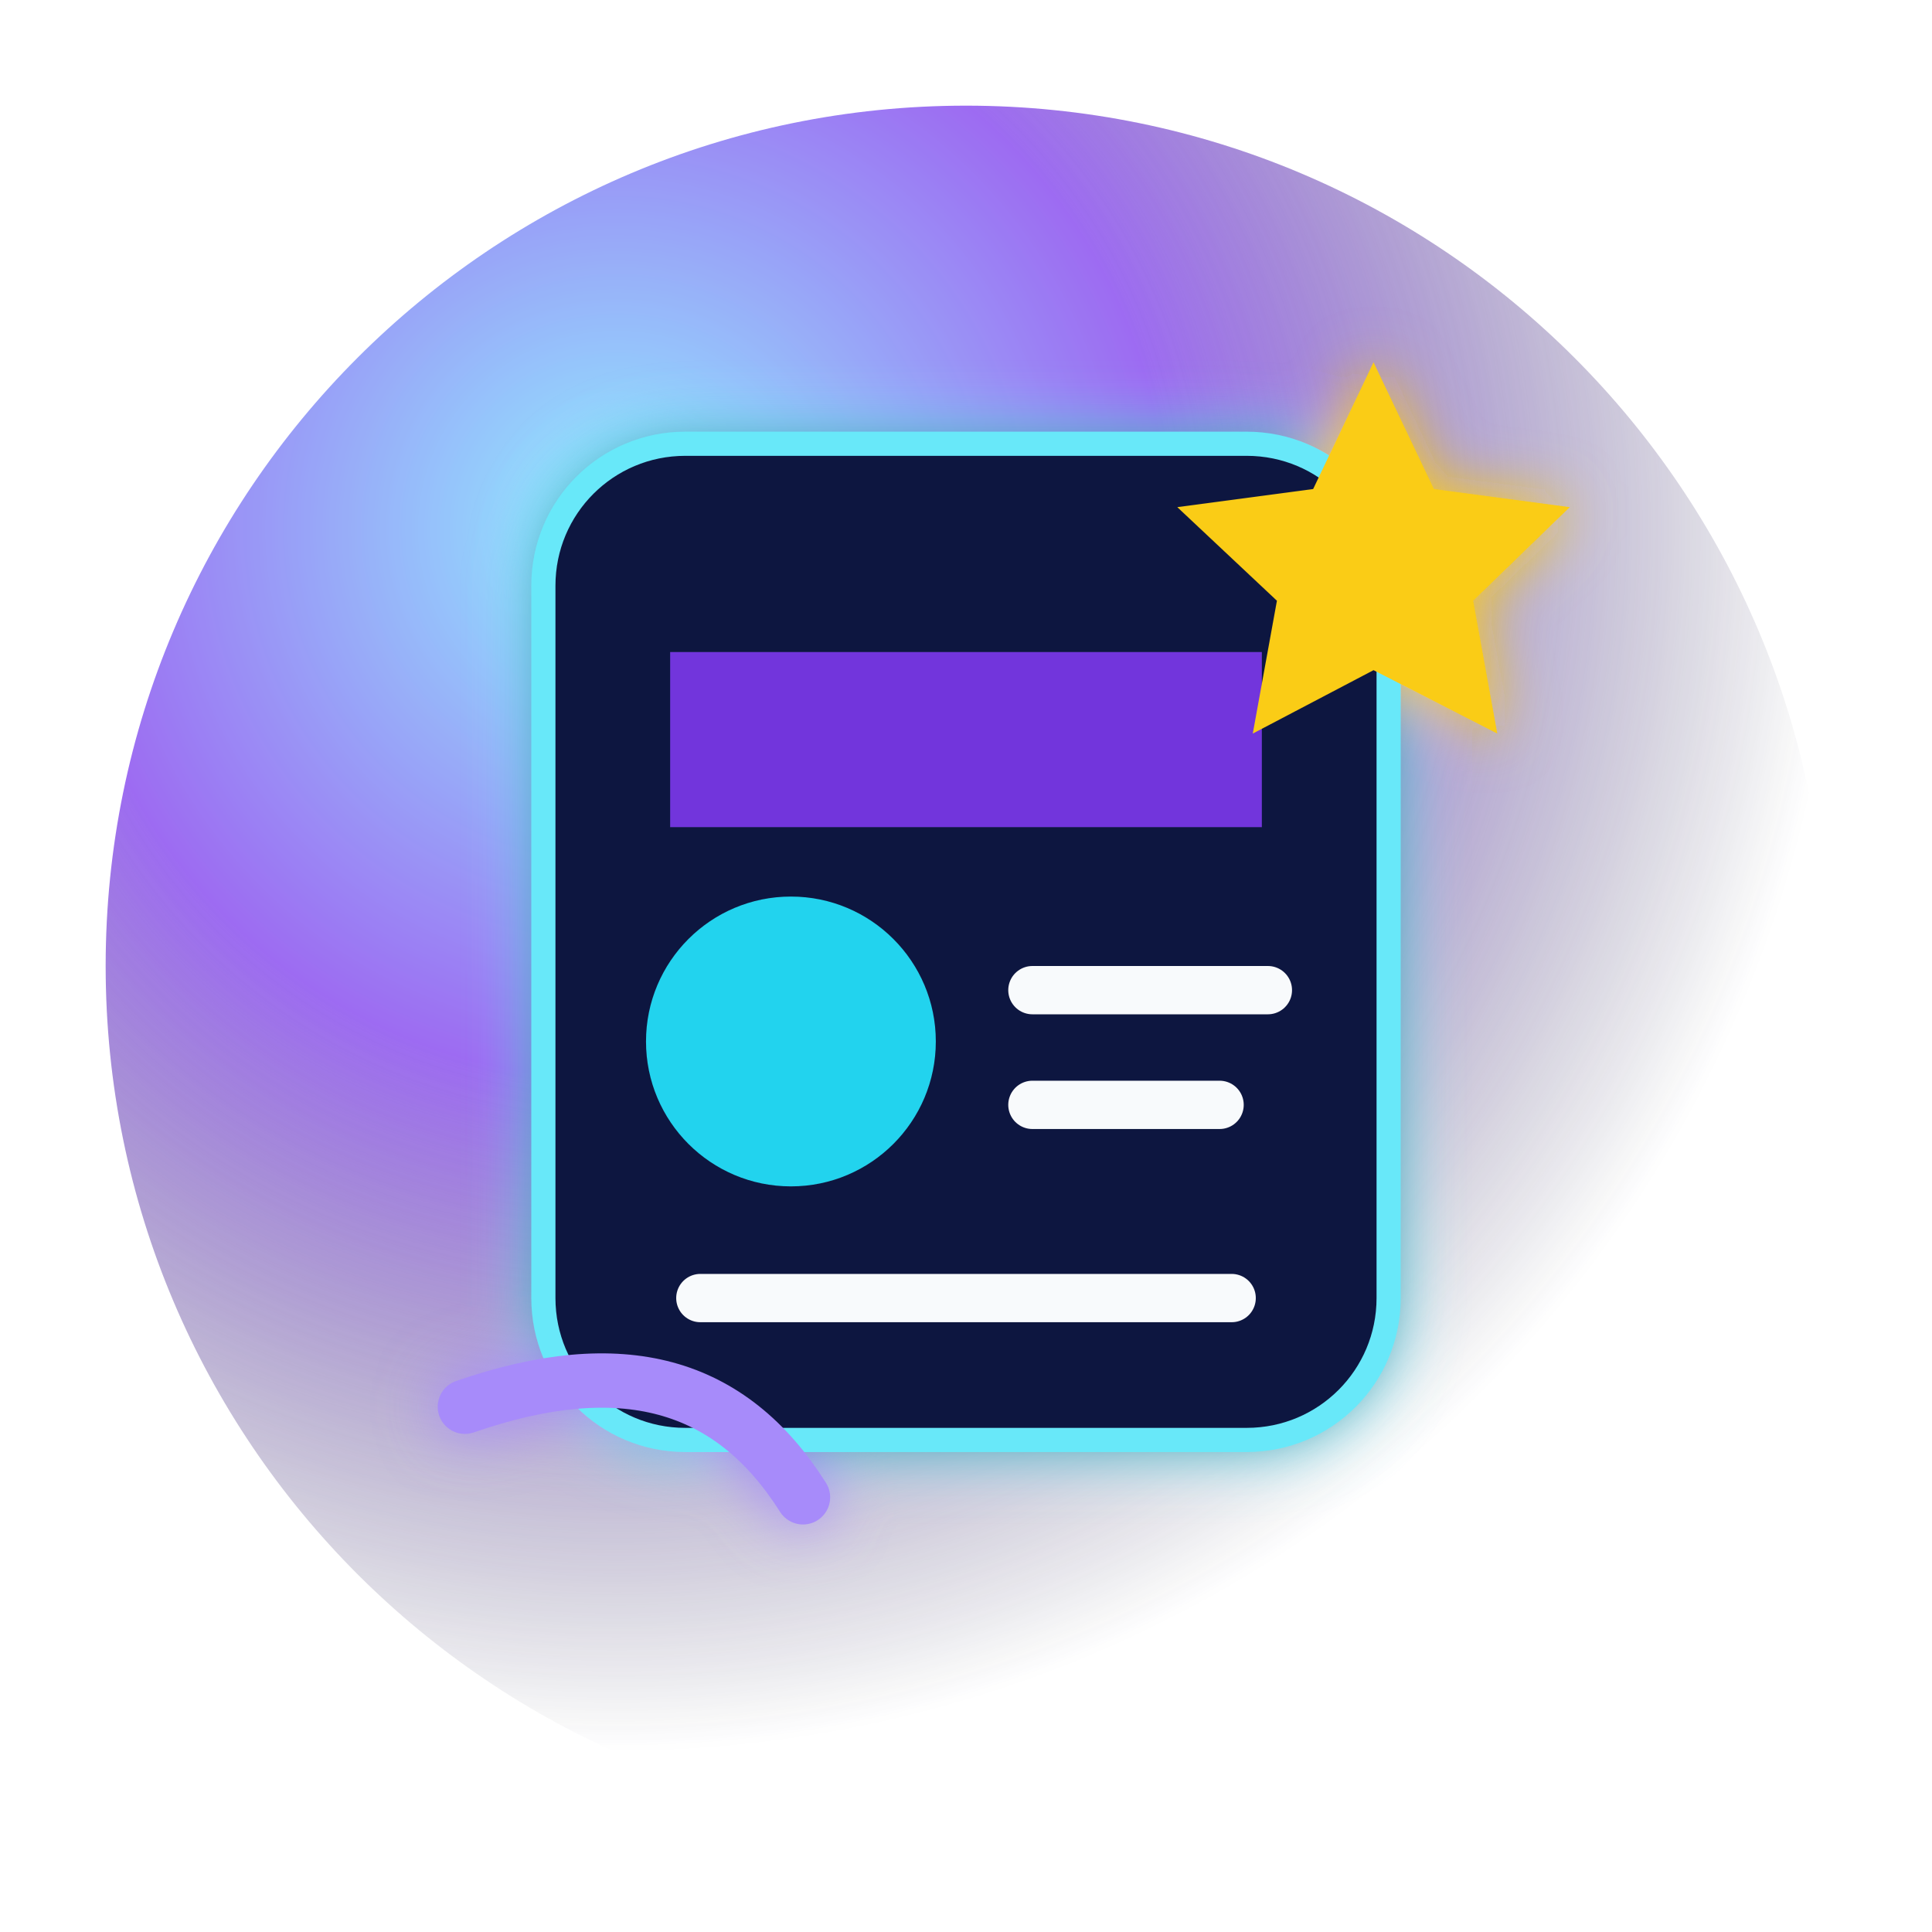
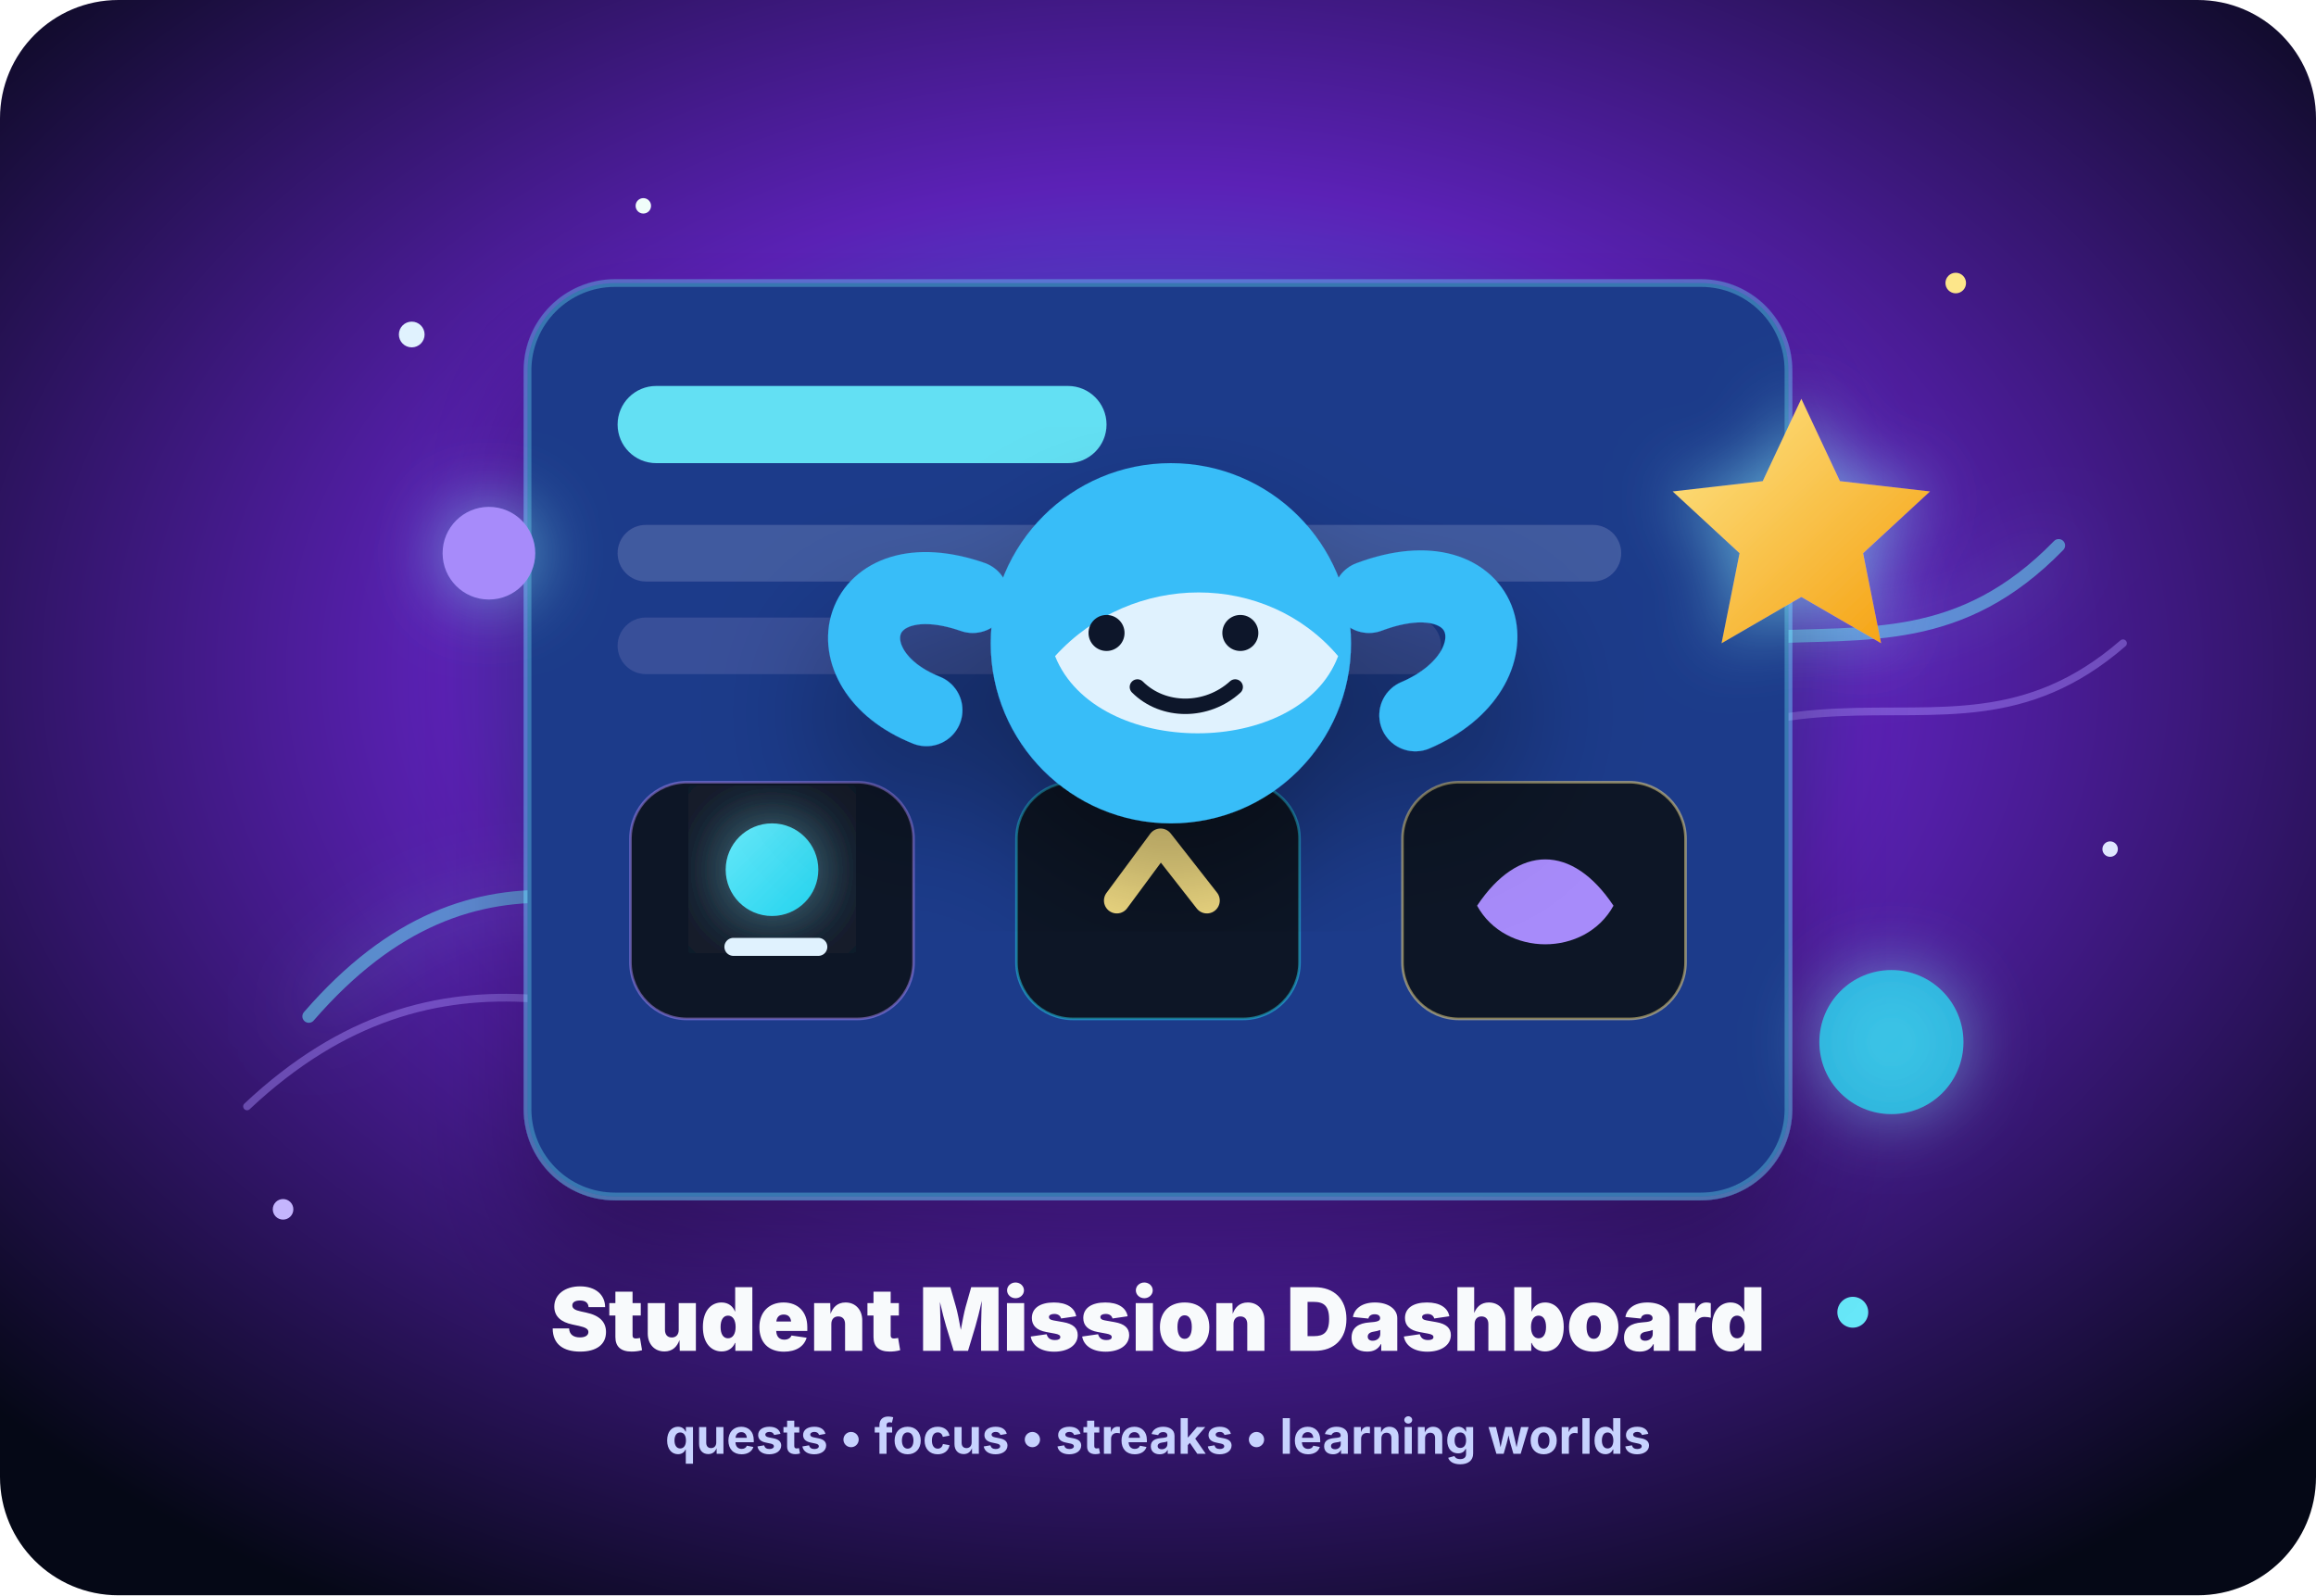
- <svg xmlns="http://www.w3.org/2000/svg" viewBox="0 0 640 640" role="img" aria-label="Student dashboard illustration">
+ <svg xmlns="http://www.w3.org/2000/svg" width="900" height="620" viewBox="0 0 900 620" fill="none">
  <defs>
-     <radialGradient id="g" cx="30%" cy="25%" r="70%">
-       <stop offset="0" stop-color="#6ee7ff" />
-       <stop offset=".45" stop-color="#7c3aed" />
-       <stop offset="1" stop-color="#090b2a" stop-opacity="0" />
+     <radialGradient id="bg" cx="50%" cy="42%" r="68%">
+       <stop offset="0%" stop-color="#3B82F6" />
+       <stop offset="45%" stop-color="#5B21B6" />
+       <stop offset="100%" stop-color="#050816" />
    </radialGradient>
-     <linearGradient id="p" x1="90" y1="90" x2="550" y2="550">
-       <stop stop-color="#a78bfa" />
-       <stop offset=".55" stop-color="#22d3ee" />
-       <stop offset="1" stop-color="#facc15" />
+     <linearGradient id="card" x1="180" y1="120" x2="720" y2="500">
+       <stop stop-color="#1E3A8A" />
+       <stop offset="0.55" stop-color="#312E81" />
+       <stop offset="1" stop-color="#111827" />
    </linearGradient>
-     <filter id="glow">
-       <feGaussianBlur stdDeviation="10" result="b" />
-       <feMerge>
-         <feMergeNode in="b" />
-         <feMergeNode in="SourceGraphic" />
-       </feMerge>
+     <linearGradient id="cyan" x1="0" y1="0" x2="1" y2="1">
+       <stop stop-color="#67E8F9" />
+       <stop offset="1" stop-color="#22D3EE" />
+     </linearGradient>
+     <linearGradient id="gold" x1="0" y1="0" x2="1" y2="1">
+       <stop stop-color="#FDE68A" />
+       <stop offset="1" stop-color="#F59E0B" />
+     </linearGradient>
+     <filter id="glow" x="-40%" y="-40%" width="180%" height="180%">
+       <feGaussianBlur stdDeviation="14" result="blur" />
+       <feColorMatrix in="blur" type="matrix" values="0 0 0 0 0.25 0 0 0 0 0.85 0 0 0 0 1 0 0 0 0.65 0" />
+       <feBlend in="SourceGraphic" />
+     </filter>
+     <filter id="shadow" x="-30%" y="-30%" width="160%" height="160%">
+       <feDropShadow dx="0" dy="28" stdDeviation="24" flood-color="#000000" flood-opacity="0.35" />
    </filter>
  </defs>
-   <circle cx="320" cy="320" r="285" fill="url(#g)" opacity=".75" />
+   <rect width="900" height="620" rx="46" fill="url(#bg)" />
+   <circle cx="160" cy="130" r="5" fill="#E0F2FE" />
+   <circle cx="760" cy="110" r="4" fill="#FDE68A" />
+   <circle cx="720" cy="510" r="6" fill="#67E8F9" />
+   <circle cx="110" cy="470" r="4" fill="#C4B5FD" />
+   <circle cx="820" cy="330" r="3" fill="#E0E7FF" />
+   <circle cx="250" cy="80" r="3" fill="#F0FDFA" />
+   <path d="M120 395C250 245 382 522 540 330C655 190 724 290 800 212" stroke="#67E8F9" stroke-width="5" stroke-linecap="round" opacity="0.55" filter="url(#glow)" />
+   <path d="M96 430C245 290 388 560 566 360C690 220 750 315 825 250" stroke="#A78BFA" stroke-width="3" stroke-linecap="round" opacity="0.45" />
+   <g filter="url(#shadow)">
+     <rect x="205" y="110" width="490" height="355" rx="34" fill="url(#card)" stroke="#67E8F9" stroke-opacity="0.35" stroke-width="3" />
+     <rect x="240" y="150" width="190" height="30" rx="15" fill="#67E8F9" opacity="0.95" />
+     <rect x="240" y="204" width="390" height="22" rx="11" fill="#E0E7FF" opacity="0.18" />
+     <rect x="240" y="240" width="320" height="22" rx="11" fill="#E0E7FF" opacity="0.13" />
+     <rect x="245" y="304" width="110" height="92" rx="22" fill="#111827" stroke="#A78BFA" stroke-opacity="0.5" />
+     <rect x="395" y="304" width="110" height="92" rx="22" fill="#111827" stroke="#22D3EE" stroke-opacity="0.5" />
+     <rect x="545" y="304" width="110" height="92" rx="22" fill="#111827" stroke="#FDE68A" stroke-opacity="0.5" />
+     <circle cx="300" cy="338" r="18" fill="url(#cyan)" filter="url(#glow)" />
+     <path d="M285 368H318" stroke="#E0F2FE" stroke-width="7" stroke-linecap="round" />
+     <path d="M434 350L451 327L469 350" stroke="#FDE68A" stroke-width="10" stroke-linecap="round" stroke-linejoin="round" />
+     <path d="M574 352C590 328 611 328 627 352C616 372 585 372 574 352Z" fill="#A78BFA" />
+   </g>
+   <g filter="url(#shadow)">
+     <circle cx="455" cy="250" r="70" fill="#38BDF8" />
+     <path d="M410 255C440 222 492 222 520 255C505 295 426 295 410 255Z" fill="#E0F2FE" />
+     <circle cx="430" cy="246" r="7" fill="#0F172A" />
+     <circle cx="482" cy="246" r="7" fill="#0F172A" />
+     <path d="M442 267C452 277 469 277 480 267" stroke="#0F172A" stroke-width="6" stroke-linecap="round" />
+     <path d="M378 232C332 216 320 260 360 276" stroke="#38BDF8" stroke-width="28" stroke-linecap="round" />
+     <path d="M532 232C580 214 592 260 550 278" stroke="#38BDF8" stroke-width="28" stroke-linecap="round" />
+   </g>
  <g filter="url(#glow)">
-     <path d="M180 194c0-26 21-47 47-47h186c26 0 47 21 47 47v236c0 26-21 47-47 47H227c-26 0-47-21-47-47z" fill="#11183f" stroke="#67e8f9" stroke-width="8" />
-     <path d="M222 216h196v58H222z" rx="18" fill="#7c3aed" opacity=".9" />
-     <circle cx="262" cy="345" r="48" fill="#22d3ee" />
-     <path d="M342 328h78M342 366h62M232 430h176" stroke="#f8fafc" stroke-width="16" stroke-linecap="round" />
-     <path d="M455 120l20 42 45 6-32 31 8 44-41-21-40 21 8-44-33-31 45-6z" fill="#facc15" />
-     <path d="M154 466c52-18 88-8 112 30" fill="none" stroke="url(#p)" stroke-width="18" stroke-linecap="round" />
+     <path d="M700 155L715 187L750 191L724 215L731 250L700 232L669 250L676 215L650 191L685 187L700 155Z" fill="url(#gold)" />
+     <circle cx="190" cy="215" r="18" fill="#A78BFA" />
+     <circle cx="735" cy="405" r="28" fill="#22D3EE" opacity="0.8" />
  </g>
+   <text x="450" y="525" text-anchor="middle" font-family="Inter, Arial, sans-serif" font-size="34" font-weight="900" fill="#F8FAFC">Student Mission Dashboard</text>
+   <text x="450" y="565" text-anchor="middle" font-family="Inter, Arial, sans-serif" font-size="19" font-weight="700" fill="#C7D2FE">quests • focus • streaks • learning worlds</text>
</svg>
